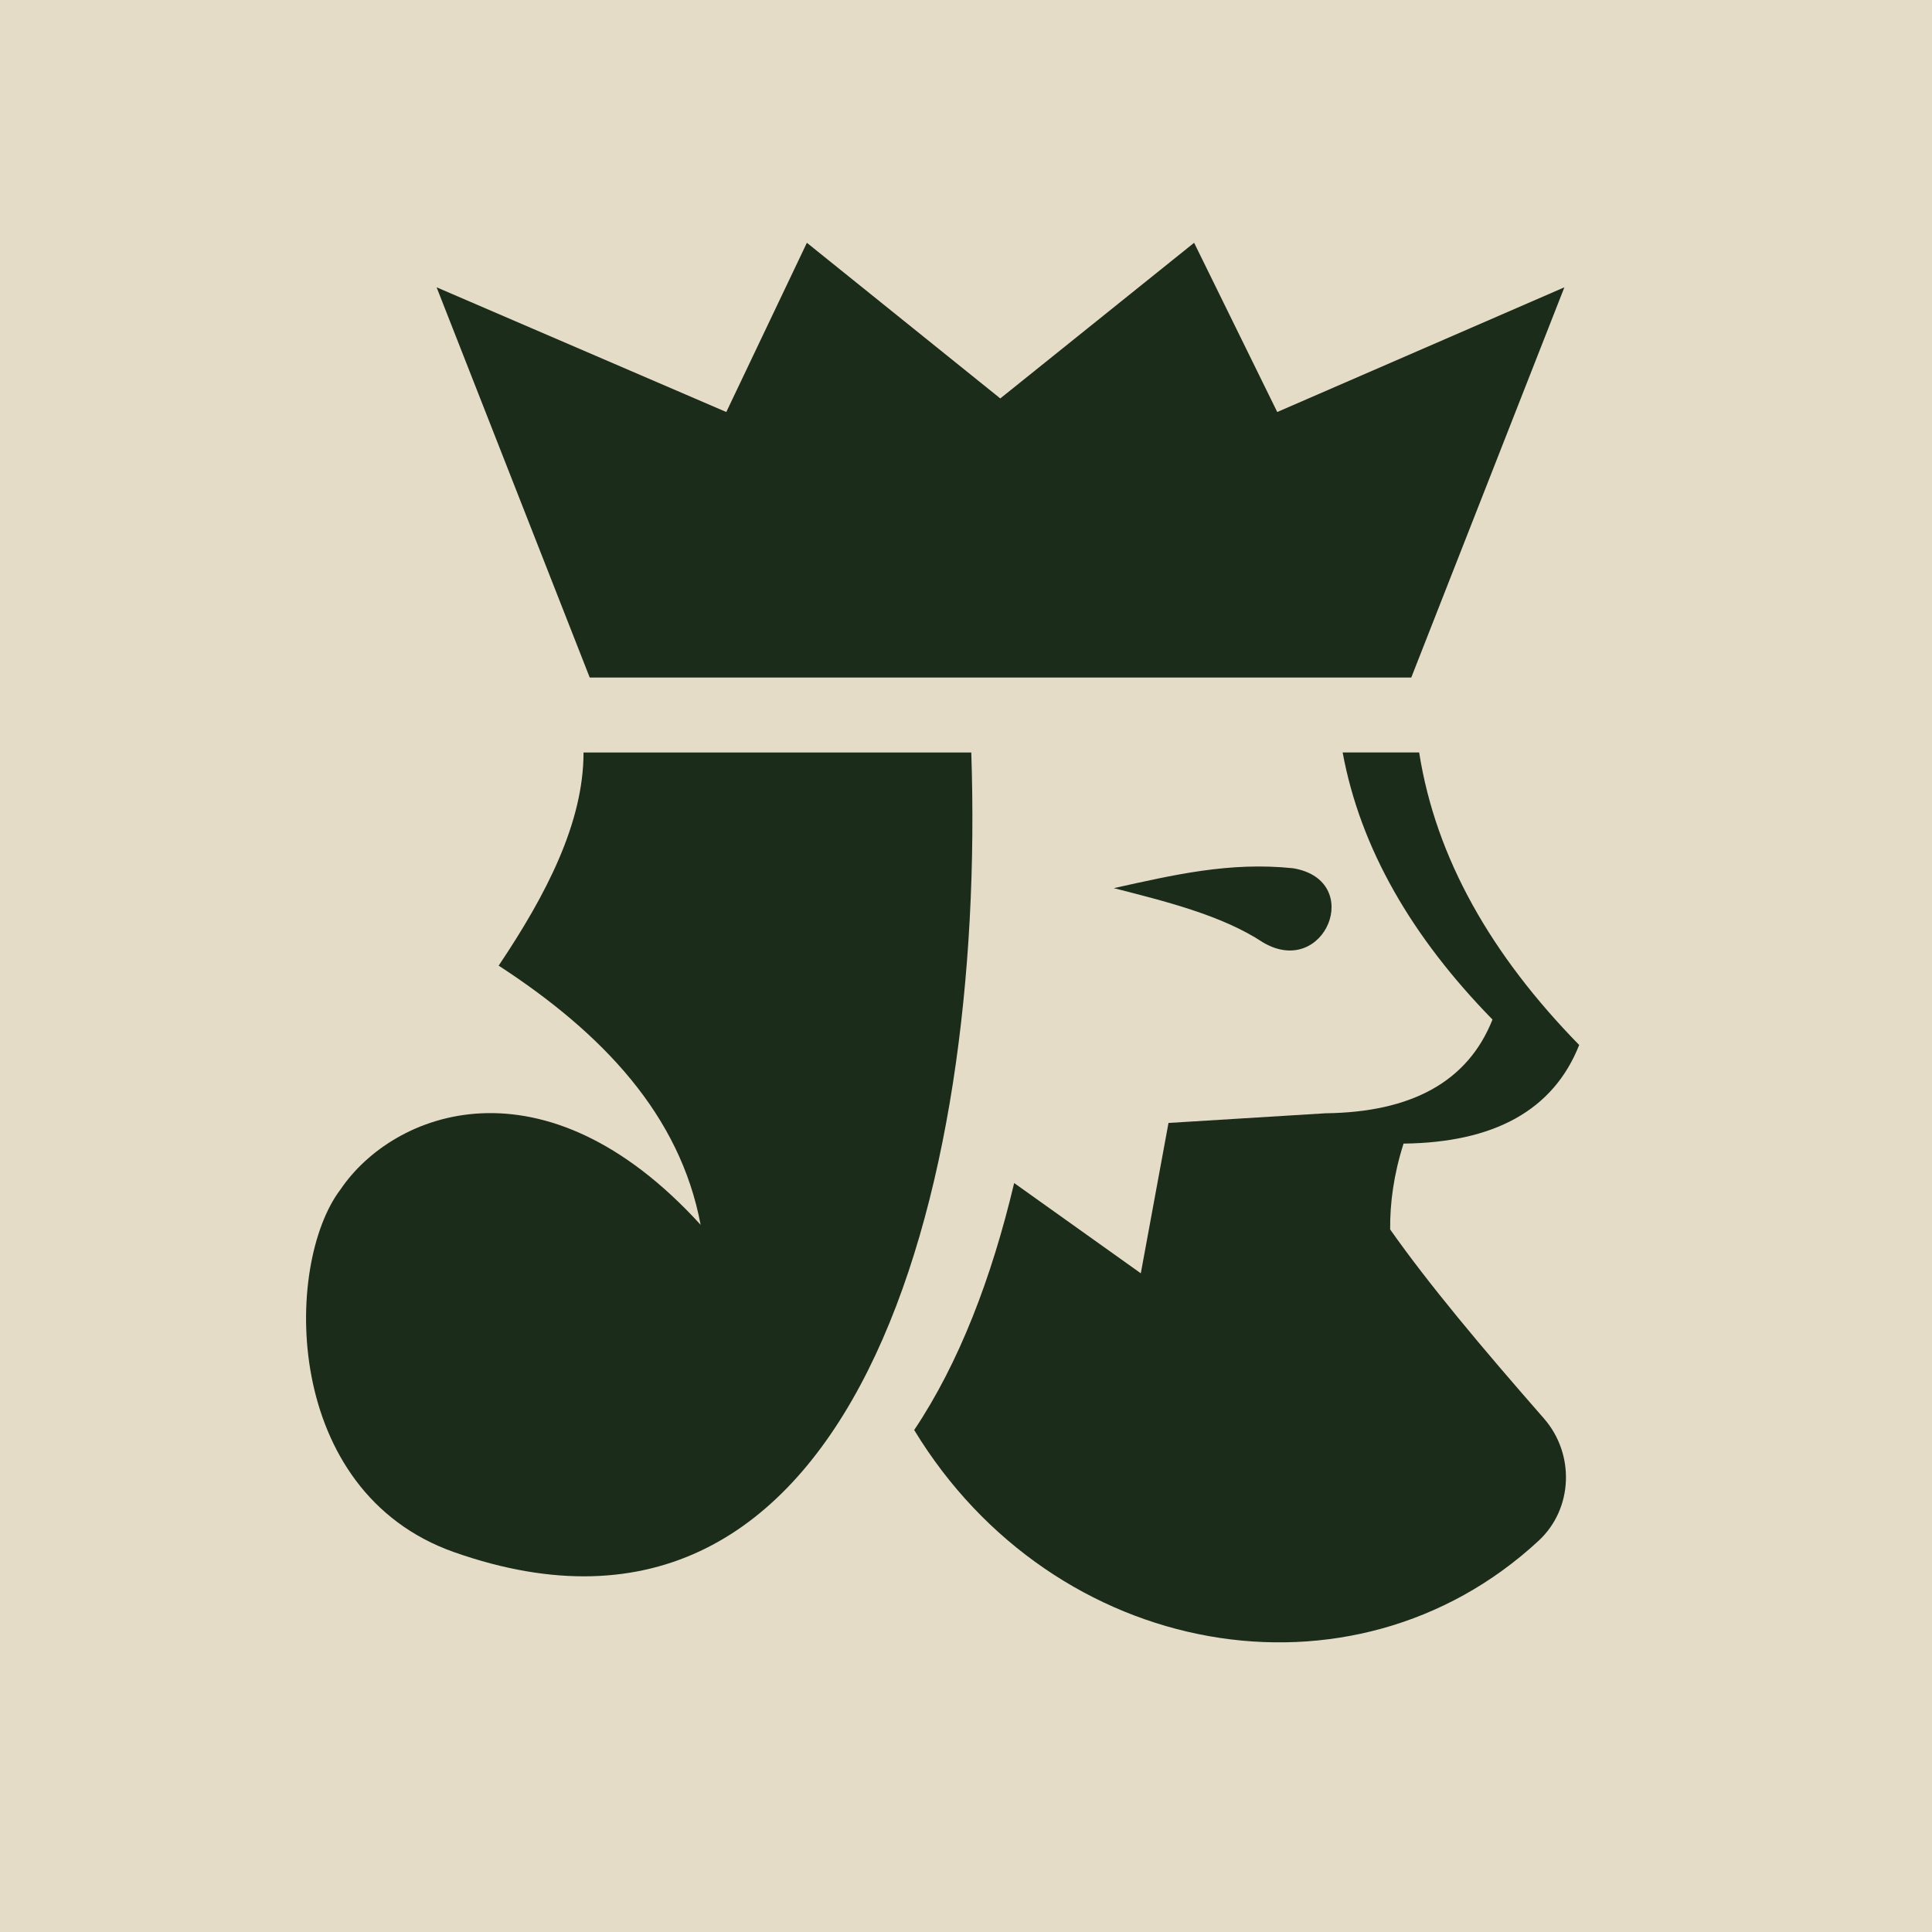
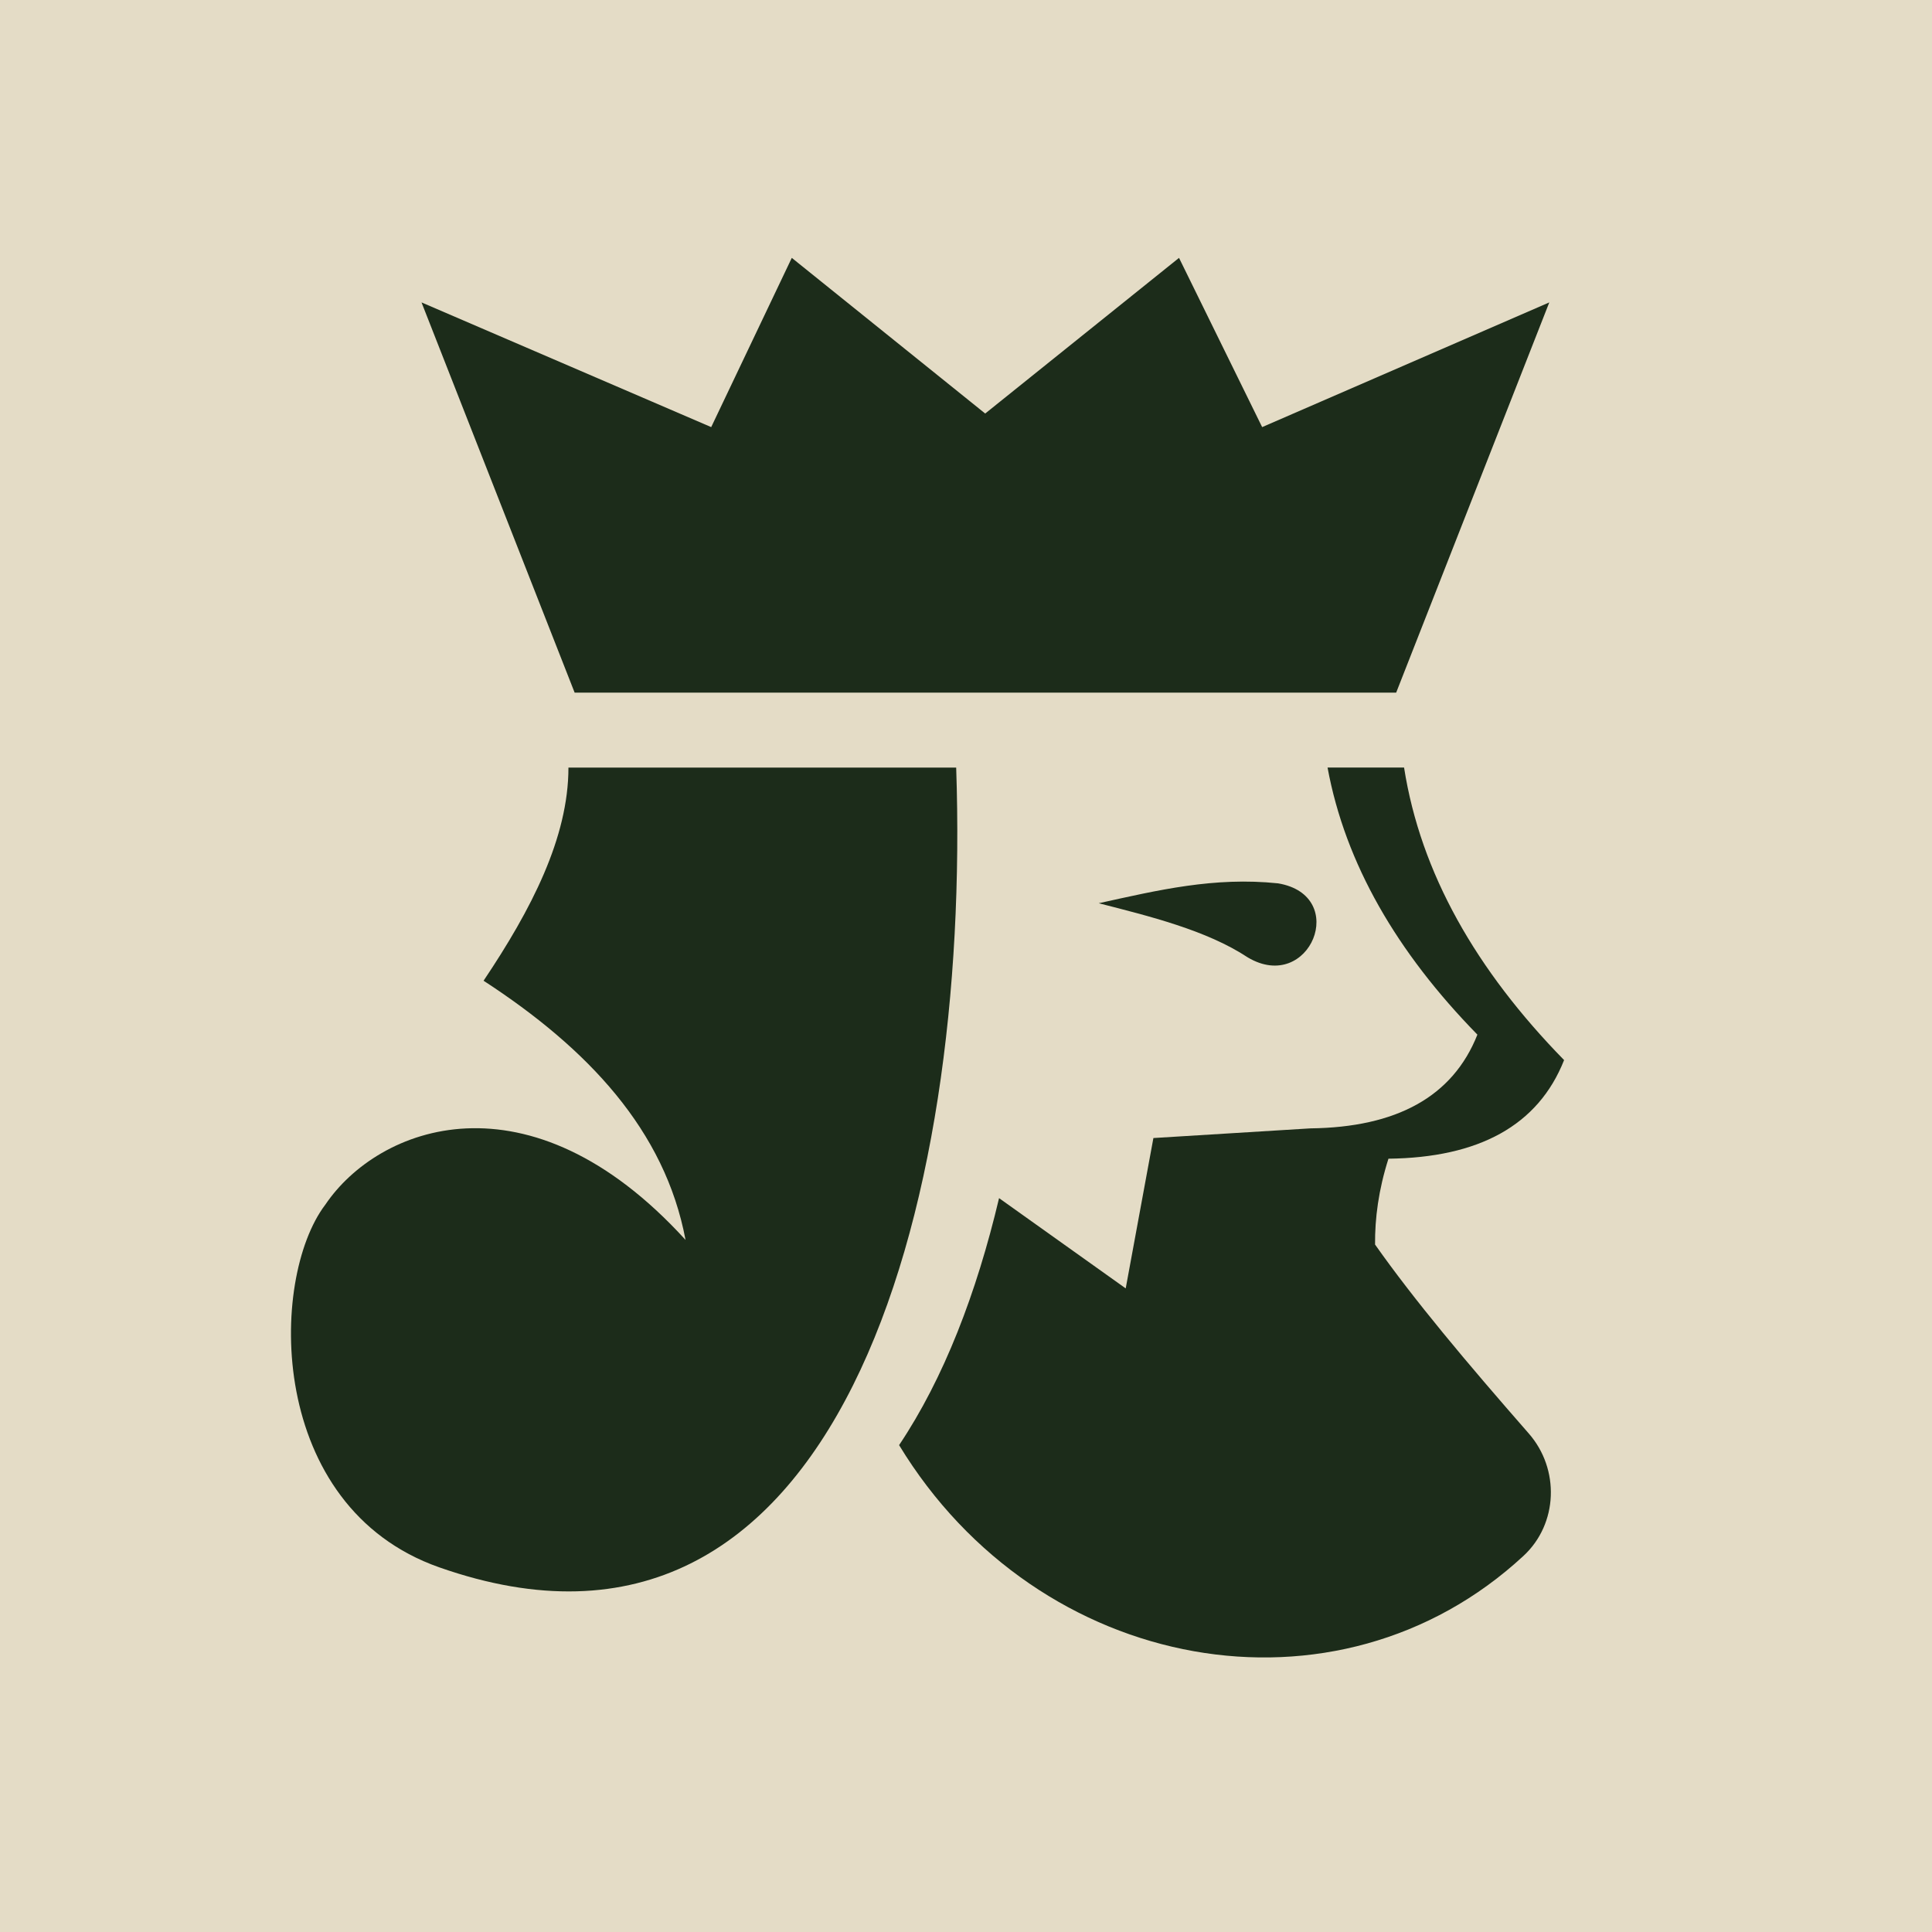
<svg xmlns="http://www.w3.org/2000/svg" version="1.1" width="128" height="128" viewBox="0 0 128 128" xml:space="preserve">
  <rect width="128" height="128" fill="#E4DCC6" />
-   <g style="stroke: none; stroke-width: 0; stroke-dasharray: none; stroke-linecap: butt; stroke-linejoin: miter; stroke-miterlimit: 10; fill: none; fill-rule: nonzero; opacity: 1;" transform="translate(-64 -64) scale(2.81 2.81)">
+   <g style="stroke: none; stroke-width: 0; stroke-dasharray: none; stroke-linecap: butt; stroke-linejoin: miter; stroke-miterlimit: 10; fill: none; fill-rule: nonzero; opacity: 1;" transform="translate(-65 -63) scale(2.81 2.81)">
    <path d="M 52.552 44.994 c -0.972 -0.643 -2.33 -0.974 -3.515 -1.278 c 1.401 -0.309 2.721 -0.626 4.228 -0.469 C 54.963 43.533 54.012 45.86 52.552 44.994 L 52.552 44.994 z" style="stroke: none; stroke-width: 1; stroke-dasharray: none; stroke-linecap: butt; stroke-linejoin: miter; stroke-miterlimit: 10; fill: #1C2C1A; fill-rule: nonzero; opacity: 1;" transform=" matrix(1 0 0 1 0 0) " stroke-linecap="round" />
    <path d="M 36.534 40.518 c 0 1.652 -0.874 3.345 -2.001 5.025 c 2.463 1.602 4.276 3.527 4.762 6.111 c -3.699 -4.061 -7.253 -2.674 -8.495 -0.828 l 0 -0.001 c -1.336 1.764 -1.374 7.122 2.689 8.549 c 9.411 3.306 12.539 -8.468 12.187 -18.856 H 36.534 z" style="stroke: none; stroke-width: 1; stroke-dasharray: none; stroke-linecap: butt; stroke-linejoin: miter; stroke-miterlimit: 10; fill: #1C2C1A; fill-rule: nonzero; opacity: 1;" transform=" matrix(1 0 0 1 0 0) " stroke-linecap="round" />
    <polygon points="52.89,32.49 50.93,28.5 46.36,32.17 41.8,28.5 39.9,32.49 33.07,29.55 36.68,38.75 46.33,38.75 46.39,38.75 56.05,38.75 59.66,29.55 " style="stroke: none; stroke-width: 1; stroke-dasharray: none; stroke-linecap: butt; stroke-linejoin: miter; stroke-miterlimit: 10; fill: #1C2C1A; fill-rule: nonzero; opacity: 1;" transform="  matrix(1 0 0 1 0 0) " />
    <path d="M 55.552 51.763 c -0.005 -0.616 0.081 -1.287 0.316 -2.024 c 2.124 -0.025 3.528 -0.777 4.141 -2.325 c -2.072 -2.118 -3.382 -4.405 -3.773 -6.897 h -1.804 c 0.419 2.268 1.637 4.358 3.533 6.297 c -0.583 1.471 -1.917 2.186 -3.936 2.21 l -3.703 0.228 l -0.653 3.545 l -2.986 -2.128 c -0.53 2.237 -1.302 4.25 -2.357 5.823 c 3.287 5.413 10.336 6.675 14.722 2.611 c 0.816 -0.756 0.858 -2.045 0.126 -2.883 C 57.7 54.531 56.473 53.07 55.552 51.763 z" style="stroke: none; stroke-width: 1; stroke-dasharray: none; stroke-linecap: butt; stroke-linejoin: miter; stroke-miterlimit: 10; fill: #1C2C1A; fill-rule: nonzero; opacity: 1;" transform=" matrix(1 0 0 1 0 0) " stroke-linecap="round" />
  </g>
</svg>
